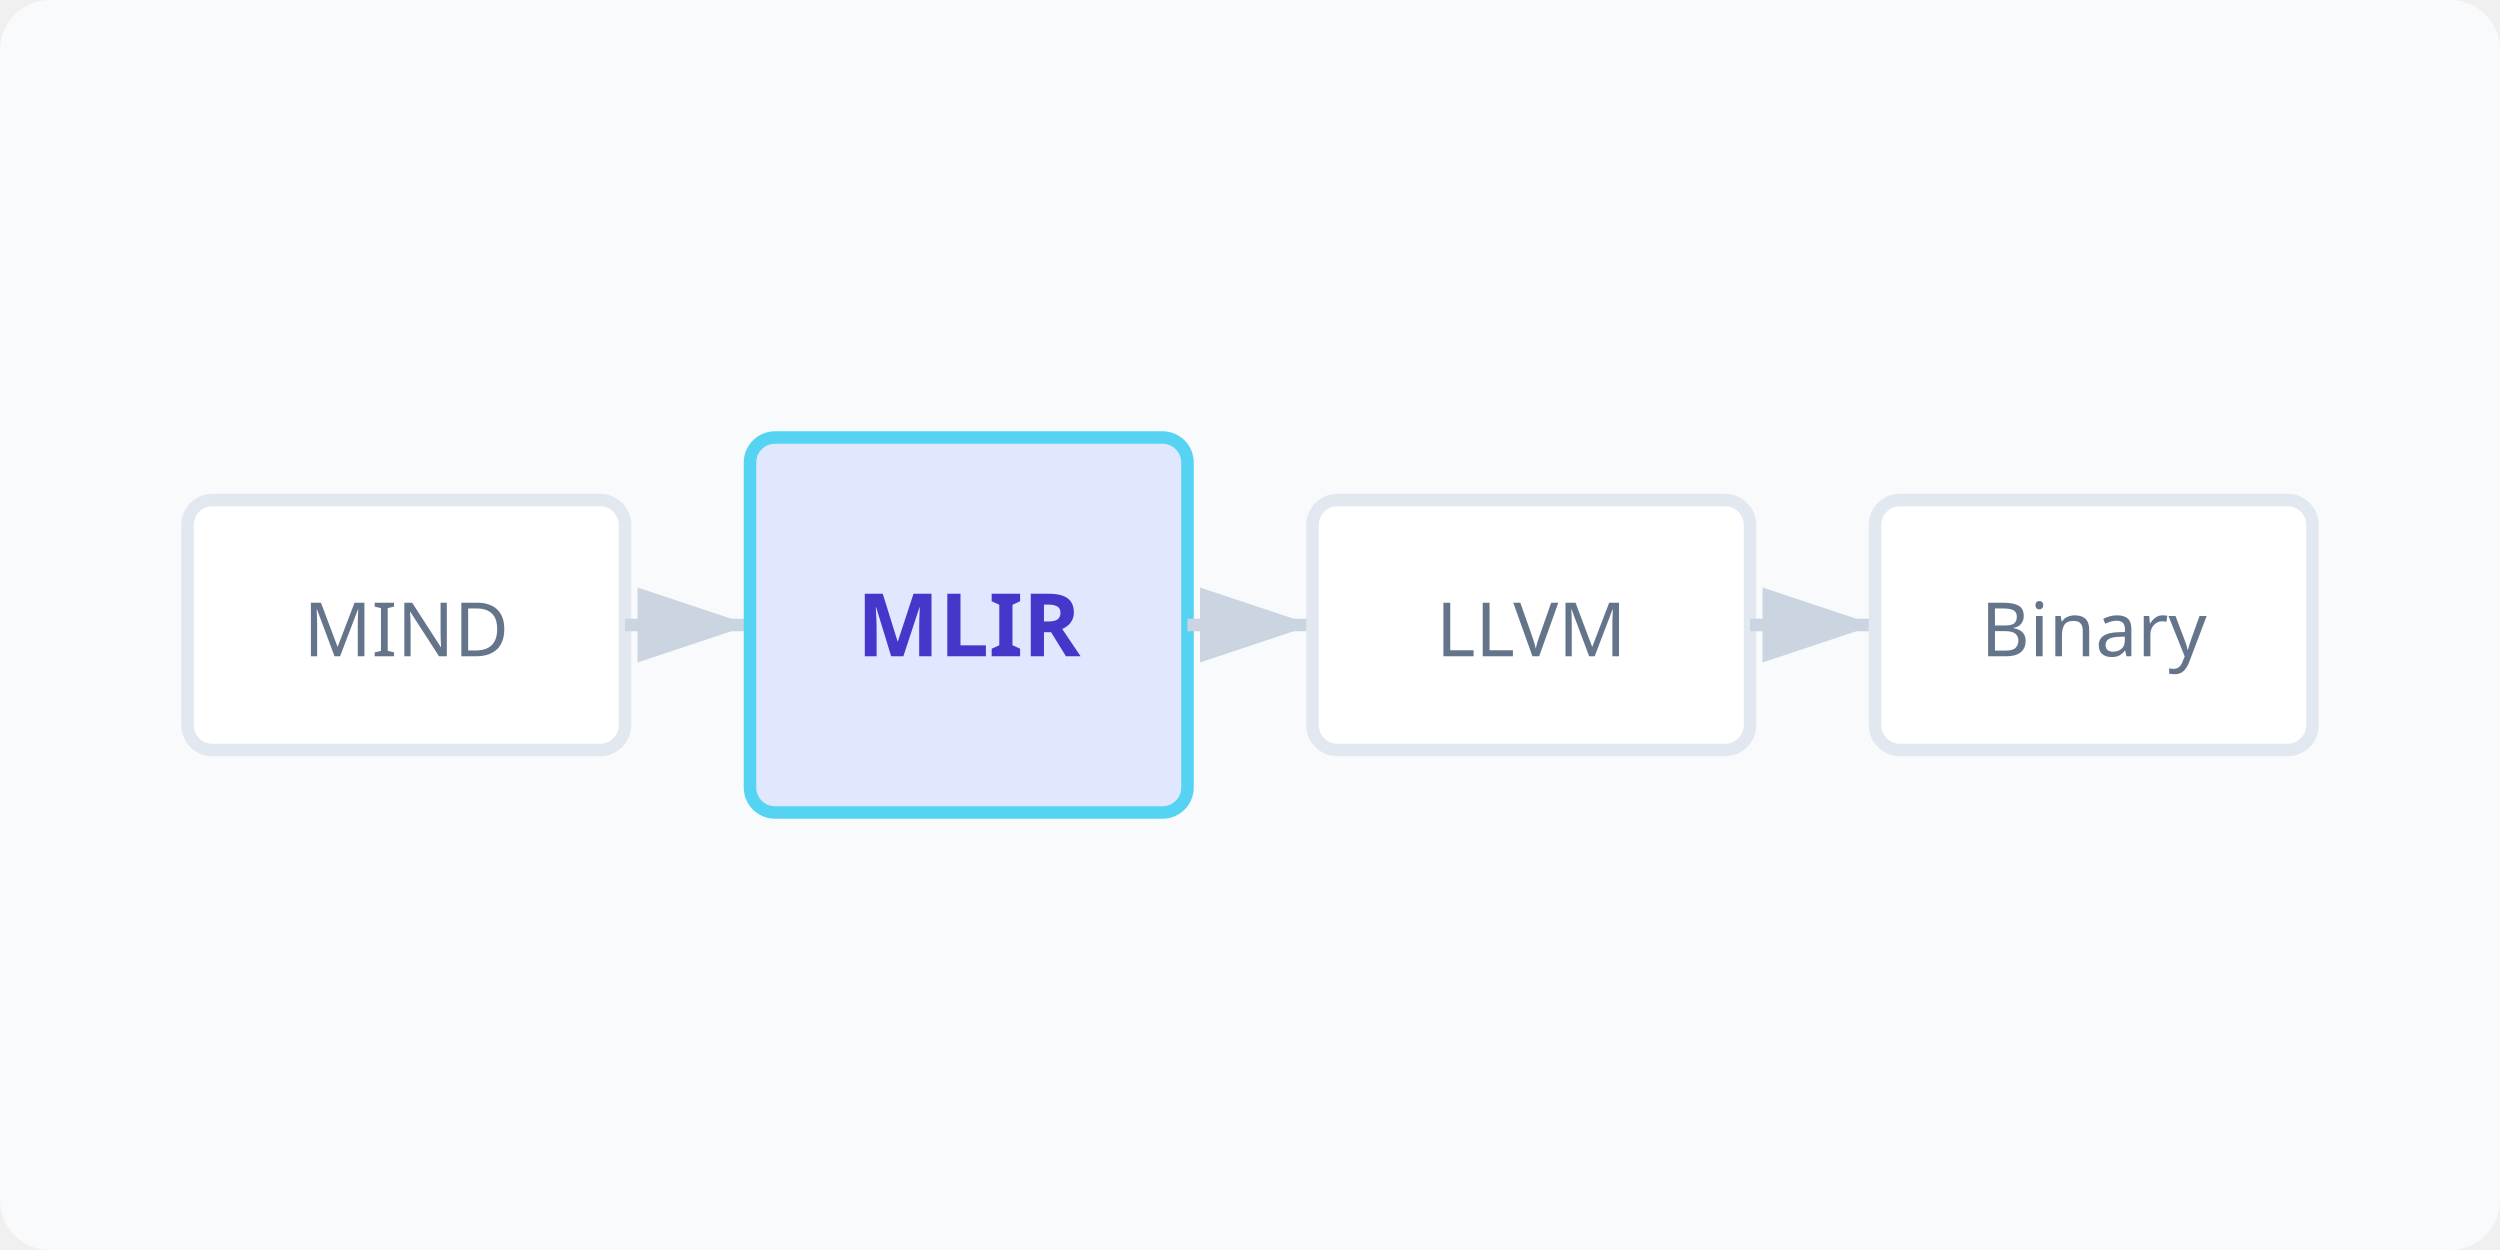
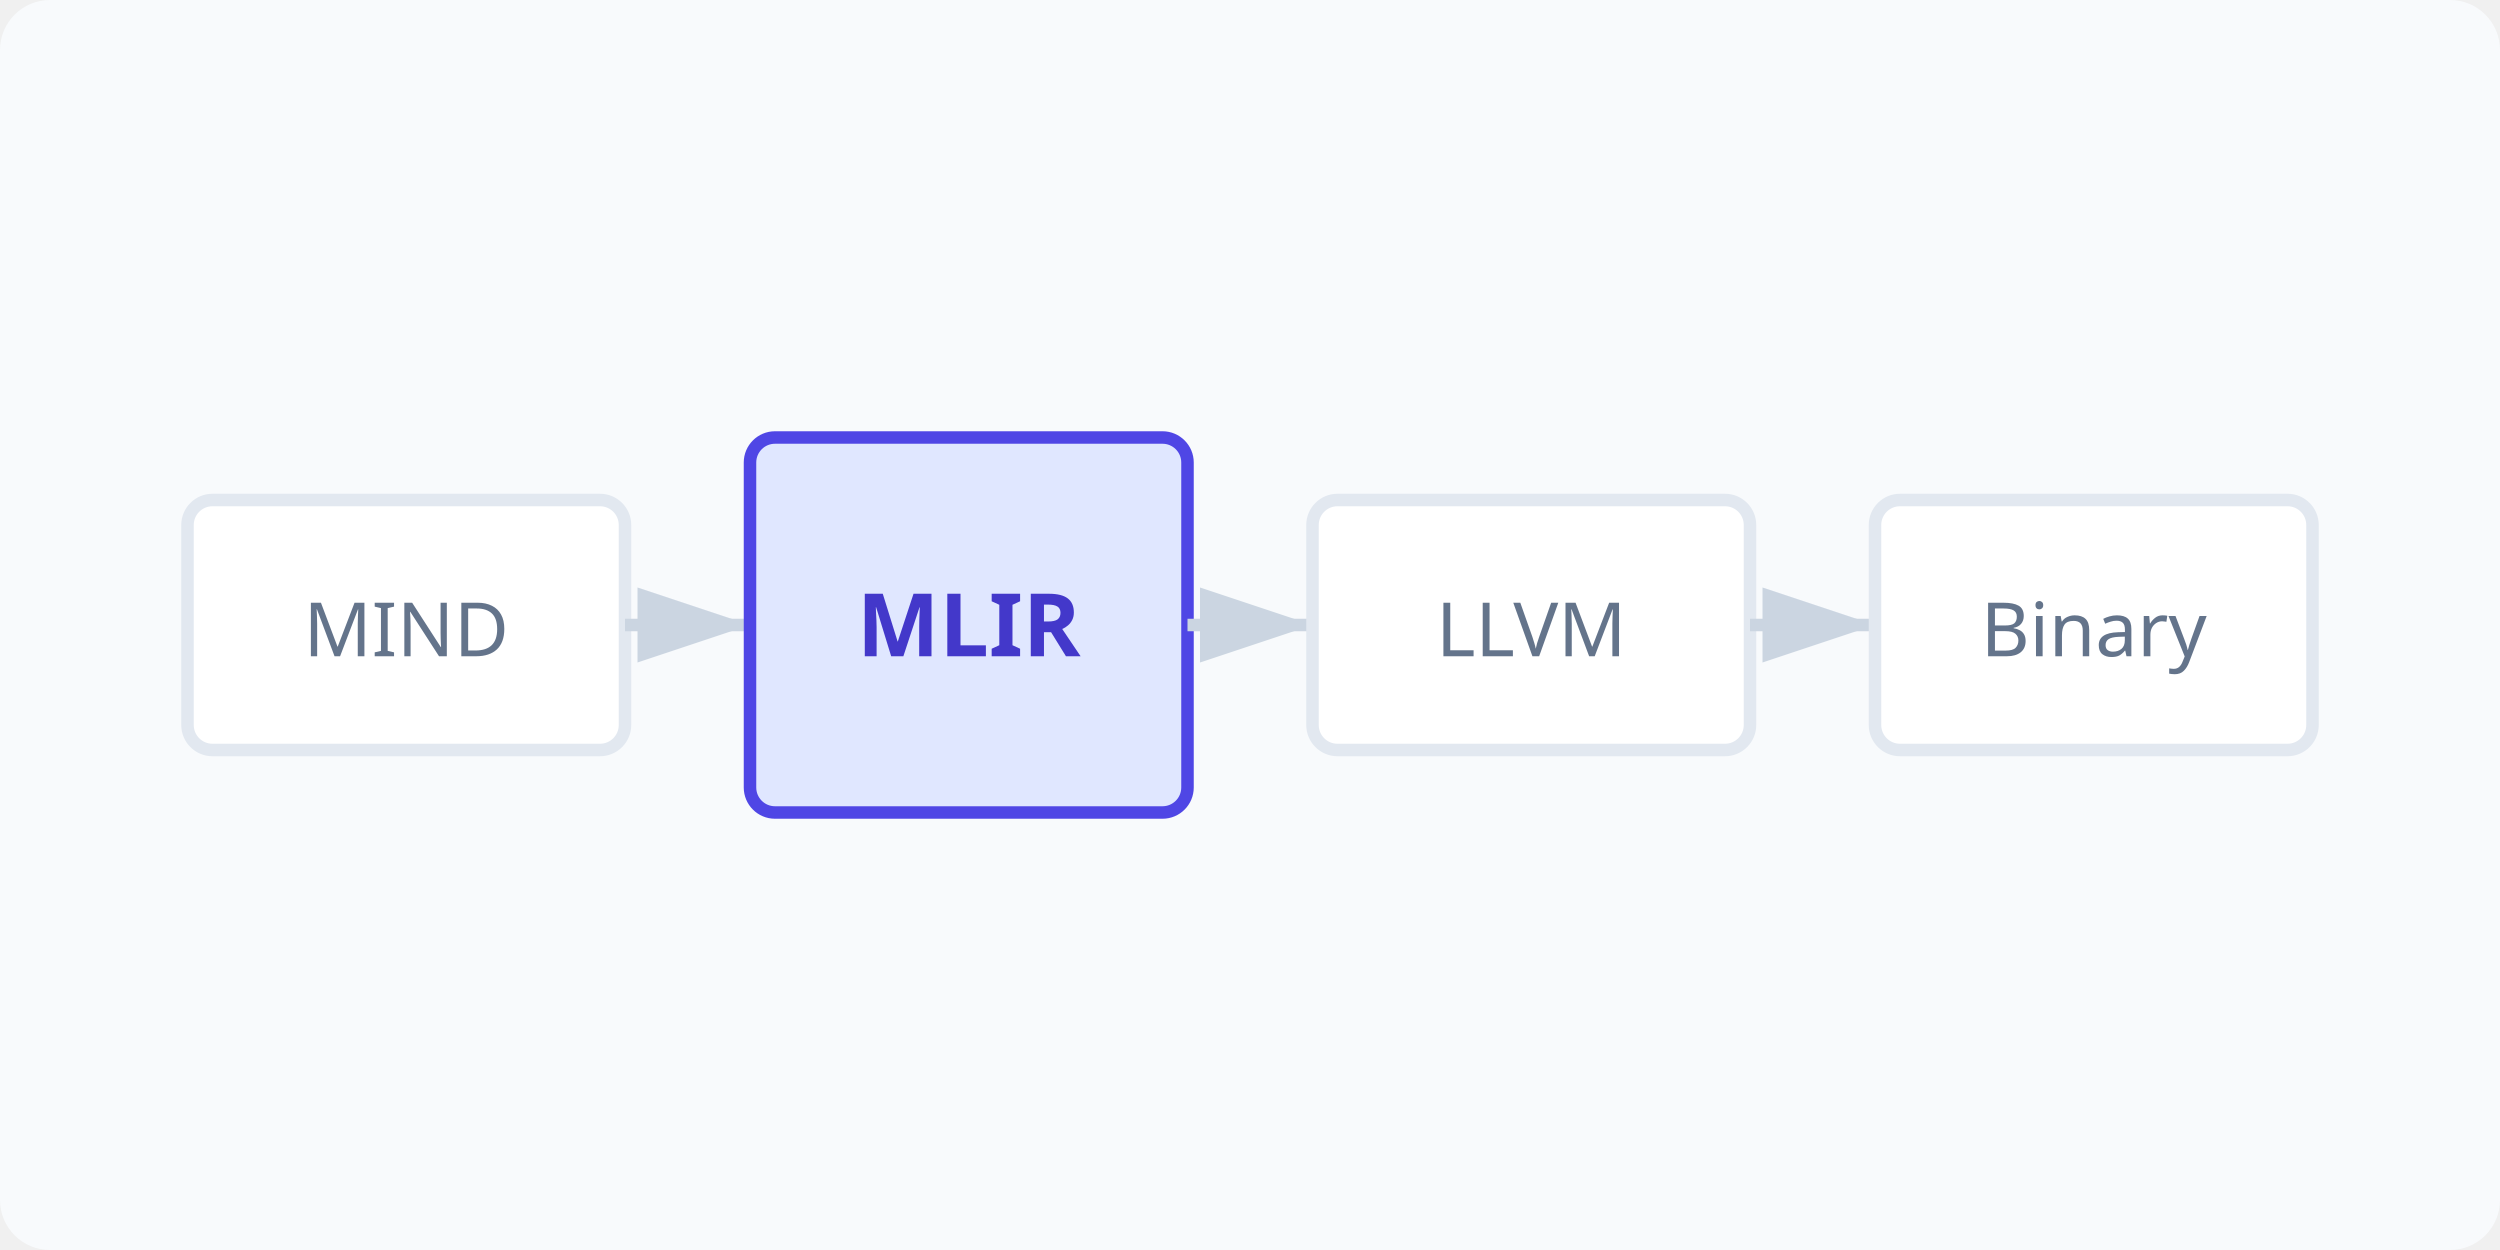
<svg xmlns="http://www.w3.org/2000/svg" viewBox="0 0 400 200">
  <rect width="400" height="200" fill="#f8fafc" rx="8" />
  <rect x="30" y="80" width="70" height="40" rx="4" fill="#fff" stroke="#e2e8f0" stroke-width="2" />
  <text x="65" y="105" font-family="sans-serif" font-size="12" text-anchor="middle" fill="#64748b">MIND</text>
  <path d="M100 100 H120" stroke="#cbd5e1" stroke-width="2" marker-end="url(#arrow)" />
-   <rect x="120" y="70" width="70" height="60" rx="4" fill="#e0e7ff" stroke="#54d4f2" stroke-width="2" />
+   <rect x="120" y="70" width="70" height="60" rx="4" fill="#e0e7ff" stroke="#4f46e5" stroke-width="2" />
  <text x="155" y="105" font-family="sans-serif" font-size="14" font-weight="bold" text-anchor="middle" fill="#4338ca">MLIR</text>
  <path d="M190 100 H210" stroke="#cbd5e1" stroke-width="2" marker-end="url(#arrow)" />
  <rect x="210" y="80" width="70" height="40" rx="4" fill="#fff" stroke="#e2e8f0" stroke-width="2" />
  <text x="245" y="105" font-family="sans-serif" font-size="12" text-anchor="middle" fill="#64748b">LLVM</text>
  <path d="M280 100 H300" stroke="#cbd5e1" stroke-width="2" marker-end="url(#arrow)" />
  <rect x="300" y="80" width="70" height="40" rx="4" fill="#fff" stroke="#e2e8f0" stroke-width="2" />
  <text x="335" y="105" font-family="sans-serif" font-size="12" text-anchor="middle" fill="#64748b">Binary</text>
  <defs>
    <marker id="arrow" markerWidth="10" markerHeight="10" refX="9" refY="3" orient="auto">
      <path d="M0,0 L0,6 L9,3 z" fill="#cbd5e1" />
    </marker>
  </defs>
</svg>
